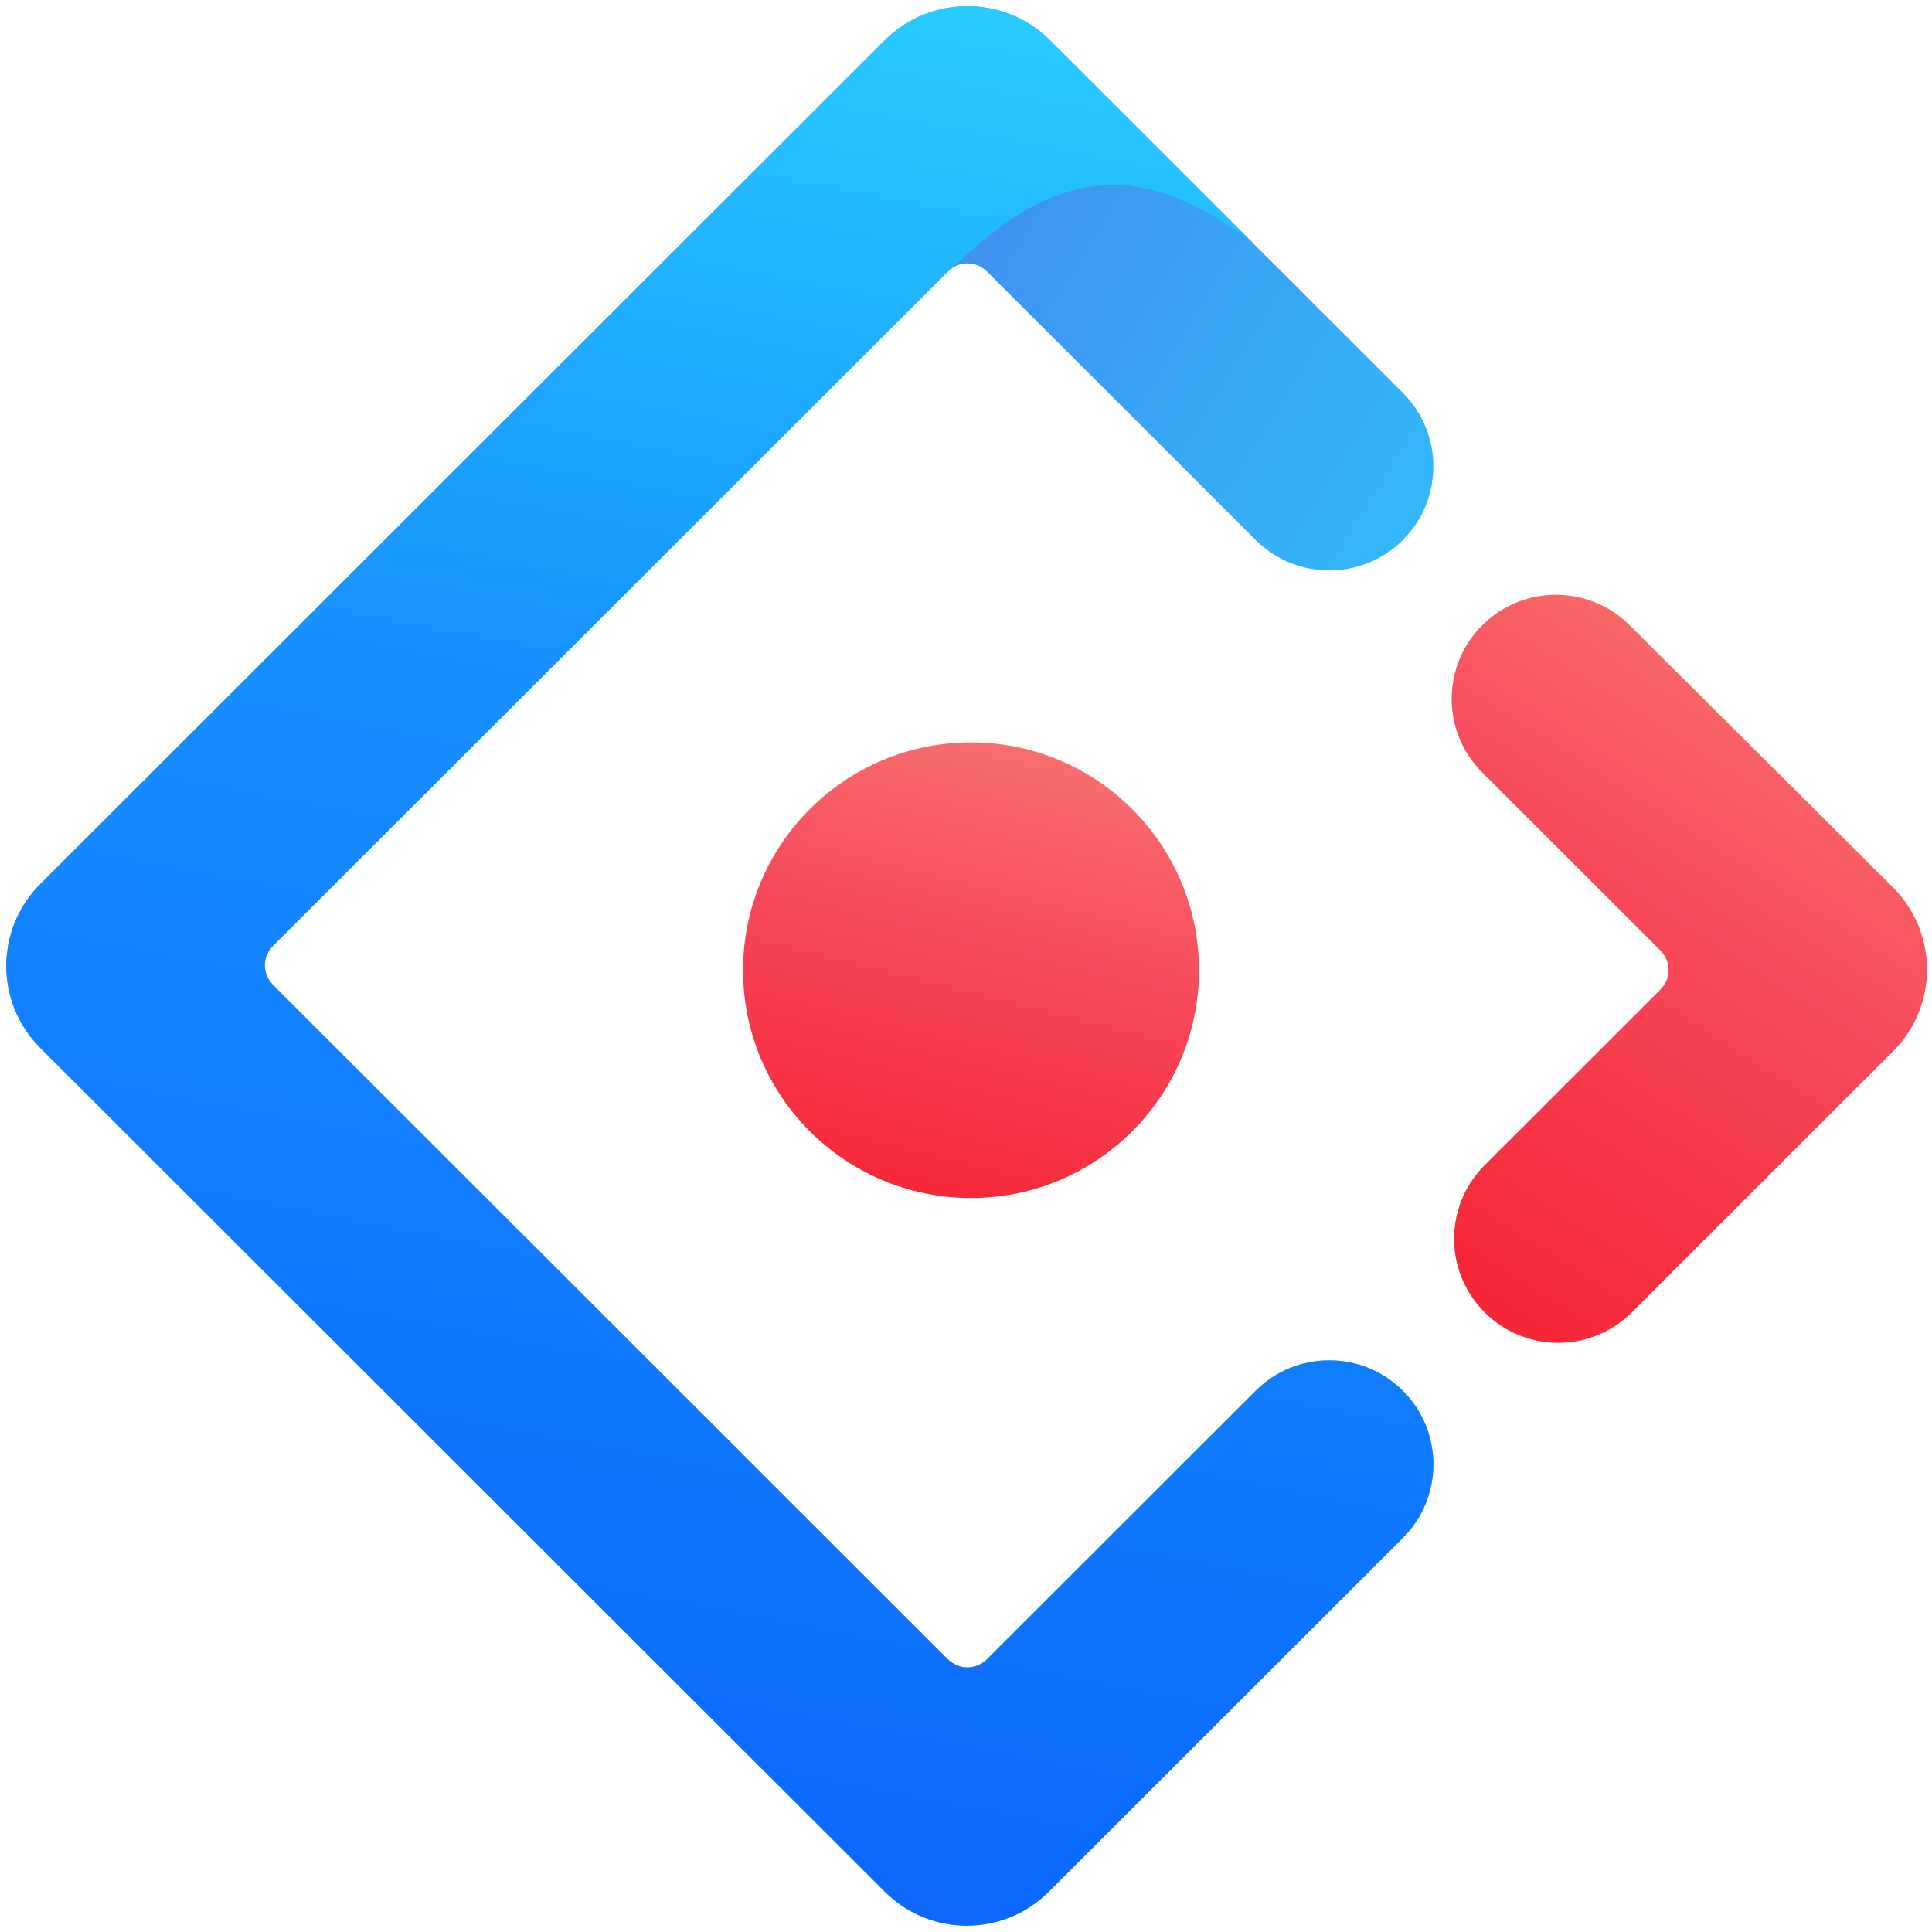
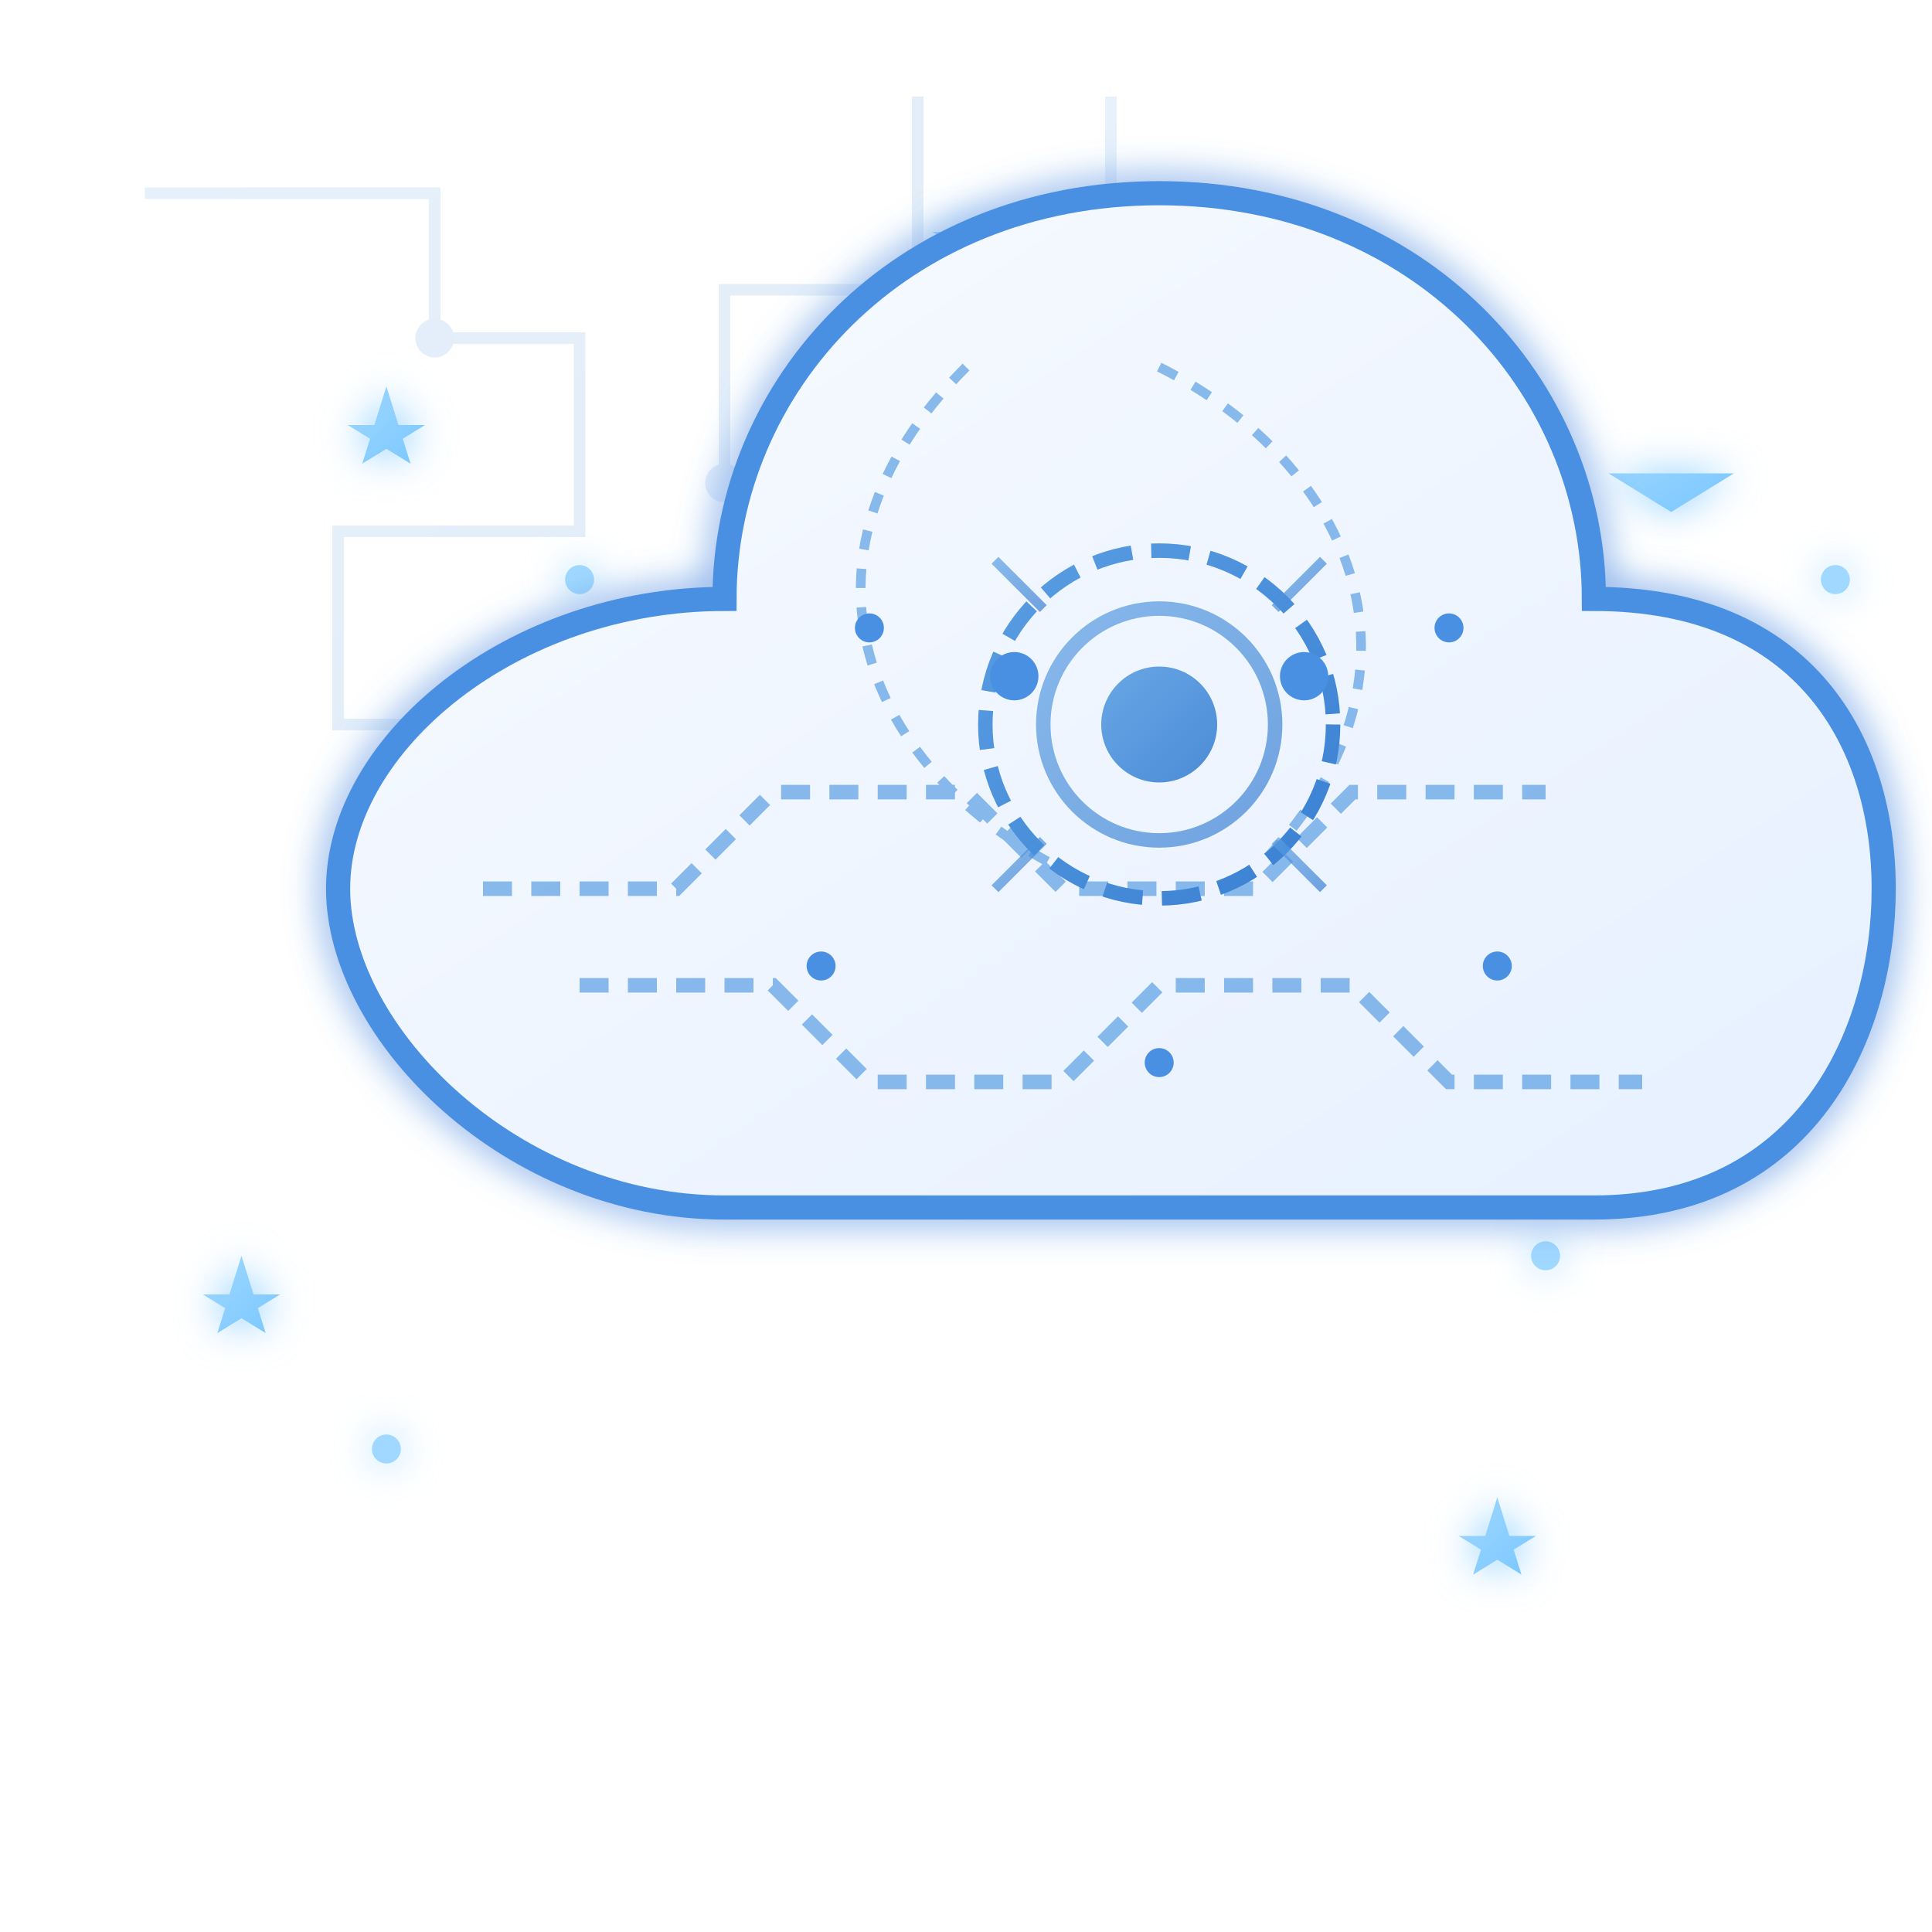
- <svg xmlns="http://www.w3.org/2000/svg" width="200" height="200" version="1.1" viewBox="0 0 200 200">
+ <svg xmlns="http://www.w3.org/2000/svg" width="200" height="200" viewBox="0 0 200 200">
  <defs>
-     <linearGradient id="linearGradient-1" x1="62.102%" x2="108.197%" y1="0%" y2="37.864%">
-       <stop offset="0%" stop-color="#4285EB" />
-       <stop offset="100%" stop-color="#2EC7FF" />
+     <linearGradient id="cloudGradient" x1="0%" y1="0%" x2="100%" y2="100%">
+       <stop offset="0%" stop-color="#f8fbff" />
+       <stop offset="100%" stop-color="#e6f0ff" />
    </linearGradient>
-     <linearGradient id="linearGradient-2" x1="69.644%" x2="54.043%" y1="0%" y2="108.457%">
-       <stop offset="0%" stop-color="#29CDFF" />
-       <stop offset="37.86%" stop-color="#148EFF" />
-       <stop offset="100%" stop-color="#0A60FF" />
+     <linearGradient id="starGradient" x1="0%" y1="0%" x2="100%" y2="100%">
+       <stop offset="0%" stop-color="#a0d8ff" />
+       <stop offset="100%" stop-color="#7ac7ff" />
    </linearGradient>
-     <linearGradient id="linearGradient-3" x1="69.691%" x2="16.723%" y1="-12.974%" y2="117.391%">
-       <stop offset="0%" stop-color="#FA816E" />
-       <stop offset="41.473%" stop-color="#F74A5C" />
-       <stop offset="100%" stop-color="#F51D2C" />
+     <linearGradient id="techGradient" x1="0%" y1="0%" x2="100%" y2="100%">
+       <stop offset="0%" stop-color="#5a9ee2" />
+       <stop offset="100%" stop-color="#3a80d2" />
    </linearGradient>
-     <linearGradient id="linearGradient-4" x1="68.128%" x2="30.44%" y1="-35.691%" y2="114.943%">
-       <stop offset="0%" stop-color="#FA8E7D" />
-       <stop offset="51.264%" stop-color="#F74A5C" />
-       <stop offset="100%" stop-color="#F51D2C" />
-     </linearGradient>
+     <filter id="glow" x="-20%" y="-20%" width="140%" height="140%">
+       <feGaussianBlur stdDeviation="2" result="blur" />
+       <feComposite in="SourceGraphic" in2="blur" operator="over" />
+     </filter>
  </defs>
-   <g id="Page-1" fill="none" fill-rule="evenodd" stroke="none" stroke-width="1">
-     <g id="logo" transform="translate(-20, -20)">
-       <g id="Group-28-Copy-5" transform="translate(20, 20)">
-         <g id="Group-27-Copy-3">
-           <g id="Group-25" fill-rule="nonzero">
-             <g id="2">
-               <path id="Shape" fill="url(#linearGradient-1)" d="M91.588,4.177 L4.18,91.513 C-0.519,96.208 -0.519,103.792 4.18,108.487 L91.588,195.823 C96.287,200.519 103.877,200.519 108.577,195.823 L145.225,159.205 C149.434,155 149.434,148.182 145.225,143.977 C141.017,139.772 134.194,139.772 129.985,143.977 L102.202,171.737 C101.032,172.906 99.257,172.906 98.088,171.737 L28.286,101.993 C27.116,100.824 27.116,99.051 28.286,97.882 L98.088,28.138 C99.257,26.969 101.032,26.969 102.202,28.138 L129.985,55.898 C134.194,60.103 141.017,60.103 145.225,55.898 C149.434,51.693 149.434,44.876 145.225,40.671 L108.581,4.056 C103.862,-0.538 96.269,-0.501 91.588,4.177 Z" />
-               <path id="Shape" fill="url(#linearGradient-2)" d="M91.588,4.177 L4.18,91.513 C-0.519,96.208 -0.519,103.792 4.18,108.487 L91.588,195.823 C96.287,200.519 103.877,200.519 108.577,195.823 L145.225,159.205 C149.434,155 149.434,148.182 145.225,143.977 C141.017,139.772 134.194,139.772 129.985,143.977 L102.202,171.737 C101.032,172.906 99.257,172.906 98.088,171.737 L28.286,101.993 C27.116,100.824 27.116,99.051 28.286,97.882 L98.088,28.138 C101,25.627 105.752,20.542 112.73,19.352 C117.916,18.469 123.585,20.414 129.739,25.189 C125.625,21.078 118.572,14.034 108.581,4.056 C103.862,-0.538 96.269,-0.501 91.588,4.177 Z" />
-             </g>
-             <path id="Shape" fill="url(#linearGradient-3)" d="M153.686,135.855 C157.894,140.06 164.717,140.06 168.926,135.855 L195.96,108.843 C200.659,104.147 200.659,96.564 195.961,91.869 L168.691,64.718 C164.472,60.518 157.647,60.524 153.436,64.732 C149.227,68.937 149.227,75.754 153.436,79.959 L171.854,98.362 C173.024,99.531 173.024,101.305 171.854,102.473 L153.686,120.627 C149.477,124.832 149.477,131.65 153.686,135.855 Z" />
-           </g>
-           <ellipse id="Combined-Shape" cx="100.519" cy="100.437" fill="url(#linearGradient-4)" rx="23.6" ry="23.581" />
-         </g>
-       </g>
-     </g>
+   <g opacity="0.15">
+     <path d="M15,20 L45,20 L45,35 L60,35 L60,55 L35,55 L35,75 L55,75 L55,95 L75,95 L75,75 L95,75 L95,50 L75,50 L75,30 L95,30 L95,10" fill="none" stroke="url(#techGradient)" stroke-width="1.2" />
+     <path d="M115,10 L115,30 L135,30 L135,50 L160,50 L160,70 L175,70 L175,95 L195,95" fill="none" stroke="url(#techGradient)" stroke-width="1.2" />
+     <circle cx="45" cy="35" r="2" fill="#4a90e2" />
+     <circle cx="75" cy="50" r="2" fill="#4a90e2" />
+     <circle cx="135" cy="50" r="2" fill="#4a90e2" />
+     <circle cx="175" cy="70" r="2" fill="#4a90e2" />
  </g>
+   <g filter="url(#glow)">
+     <path d="M40,40 L42.5,48 L36,44 L44,44 L37.5,48 Z" fill="url(#starGradient)" />
+     <path d="M170,45 L173,53 L166.5,49 L179.5,49 L173,53 Z" fill="url(#starGradient)" />
+     <path d="M180,110 L182.5,118 L176,114 L184,114 L177.5,118 Z" fill="url(#starGradient)" />
+     <path d="M25,130 L27.5,138 L21,134 L29,134 L22.5,138 Z" fill="url(#starGradient)" />
+     <path d="M100,20 L103,28 L96.5,24 L109.5,24 L103,28 Z" fill="url(#starGradient)" />
+     <path d="M155,155 L157.5,163 L151,159 L159,159 L152.5,163 Z" fill="url(#starGradient)" />
+     <circle cx="60" cy="60" r="1.5" fill="#a0d8ff" />
+     <circle cx="160" cy="130" r="1.5" fill="#a0d8ff" />
+     <circle cx="40" cy="150" r="1.5" fill="#a0d8ff" />
+     <circle cx="190" cy="60" r="1.5" fill="#a0d8ff" />
+   </g>
+   <path d="M165,125 C187,125 195,107 195,92 C195,77 187,62 165,62 C165,40 147,20 120,20 C93,20 75,40 75,62 C53,62 35,77 35,92 C35,107 53,125 75,125 Z" fill="url(#cloudGradient)" stroke="#4a90e2" stroke-width="2.5" filter="url(#glow)" />
+   <g opacity="0.7">
+     <path d="M50,92 L70,92 L80,82 L100,82 L110,92 L130,92 L140,82 L160,82" fill="none" stroke="#5a9ee2" stroke-width="1.5" stroke-dasharray="3,2" />
+     <path d="M60,102 L80,102 L90,112 L110,112 L120,102 L140,102 L150,112 L170,112" fill="none" stroke="#5a9ee2" stroke-width="1.5" stroke-dasharray="3,2" />
+     <path d="M120,38 C140,48 150,70 130,90" fill="none" stroke="#5a9ee2" stroke-width="1" stroke-dasharray="2,2" />
+     <path d="M100,38 C80,58 90,80 110,90" fill="none" stroke="#5a9ee2" stroke-width="1" stroke-dasharray="2,2" />
+   </g>
+   <g transform="translate(120,75)">
+     <circle r="18" fill="none" stroke="url(#techGradient)" stroke-width="1.5" stroke-dasharray="4,2" />
+     <circle r="12" fill="none" stroke="url(#techGradient)" stroke-width="1.5" opacity="0.7" />
+     <circle r="6" fill="url(#techGradient)" opacity="0.9" />
+     <line x1="-18" y1="0" x2="-25" y2="0" stroke="url(#techGradient)" stroke-width="1.5" />
+     <line x1="18" y1="0" x2="25" y2="0" stroke="url(#techGradient)" stroke-width="1.5" />
+     <line x1="0" y1="-18" x2="0" y2="-25" stroke="url(#techGradient)" stroke-width="1.5" />
+     <line x1="0" y1="18" x2="0" y2="25" stroke="url(#techGradient)" stroke-width="1.5" />
+     <line x1="-12" y1="-12" x2="-17" y2="-17" stroke="url(#techGradient)" stroke-width="1" opacity="0.7" />
+     <line x1="12" y1="-12" x2="17" y2="-17" stroke="url(#techGradient)" stroke-width="1" opacity="0.7" />
+     <line x1="-12" y1="12" x2="-17" y2="17" stroke="url(#techGradient)" stroke-width="1" opacity="0.7" />
+     <line x1="12" y1="12" x2="17" y2="17" stroke="url(#techGradient)" stroke-width="1" opacity="0.7" />
+   </g>
+   <circle cx="105" cy="70" r="2.5" fill="#4a90e2" />
+   <circle cx="135" cy="70" r="2.5" fill="#4a90e2" />
+   <circle cx="90" cy="65" r="1.5" fill="#4a90e2" />
+   <circle cx="150" cy="65" r="1.5" fill="#4a90e2" />
+   <circle cx="120" cy="110" r="1.5" fill="#4a90e2" />
+   <circle cx="85" cy="100" r="1.5" fill="#4a90e2" />
+   <circle cx="155" cy="100" r="1.5" fill="#4a90e2" />
</svg>
